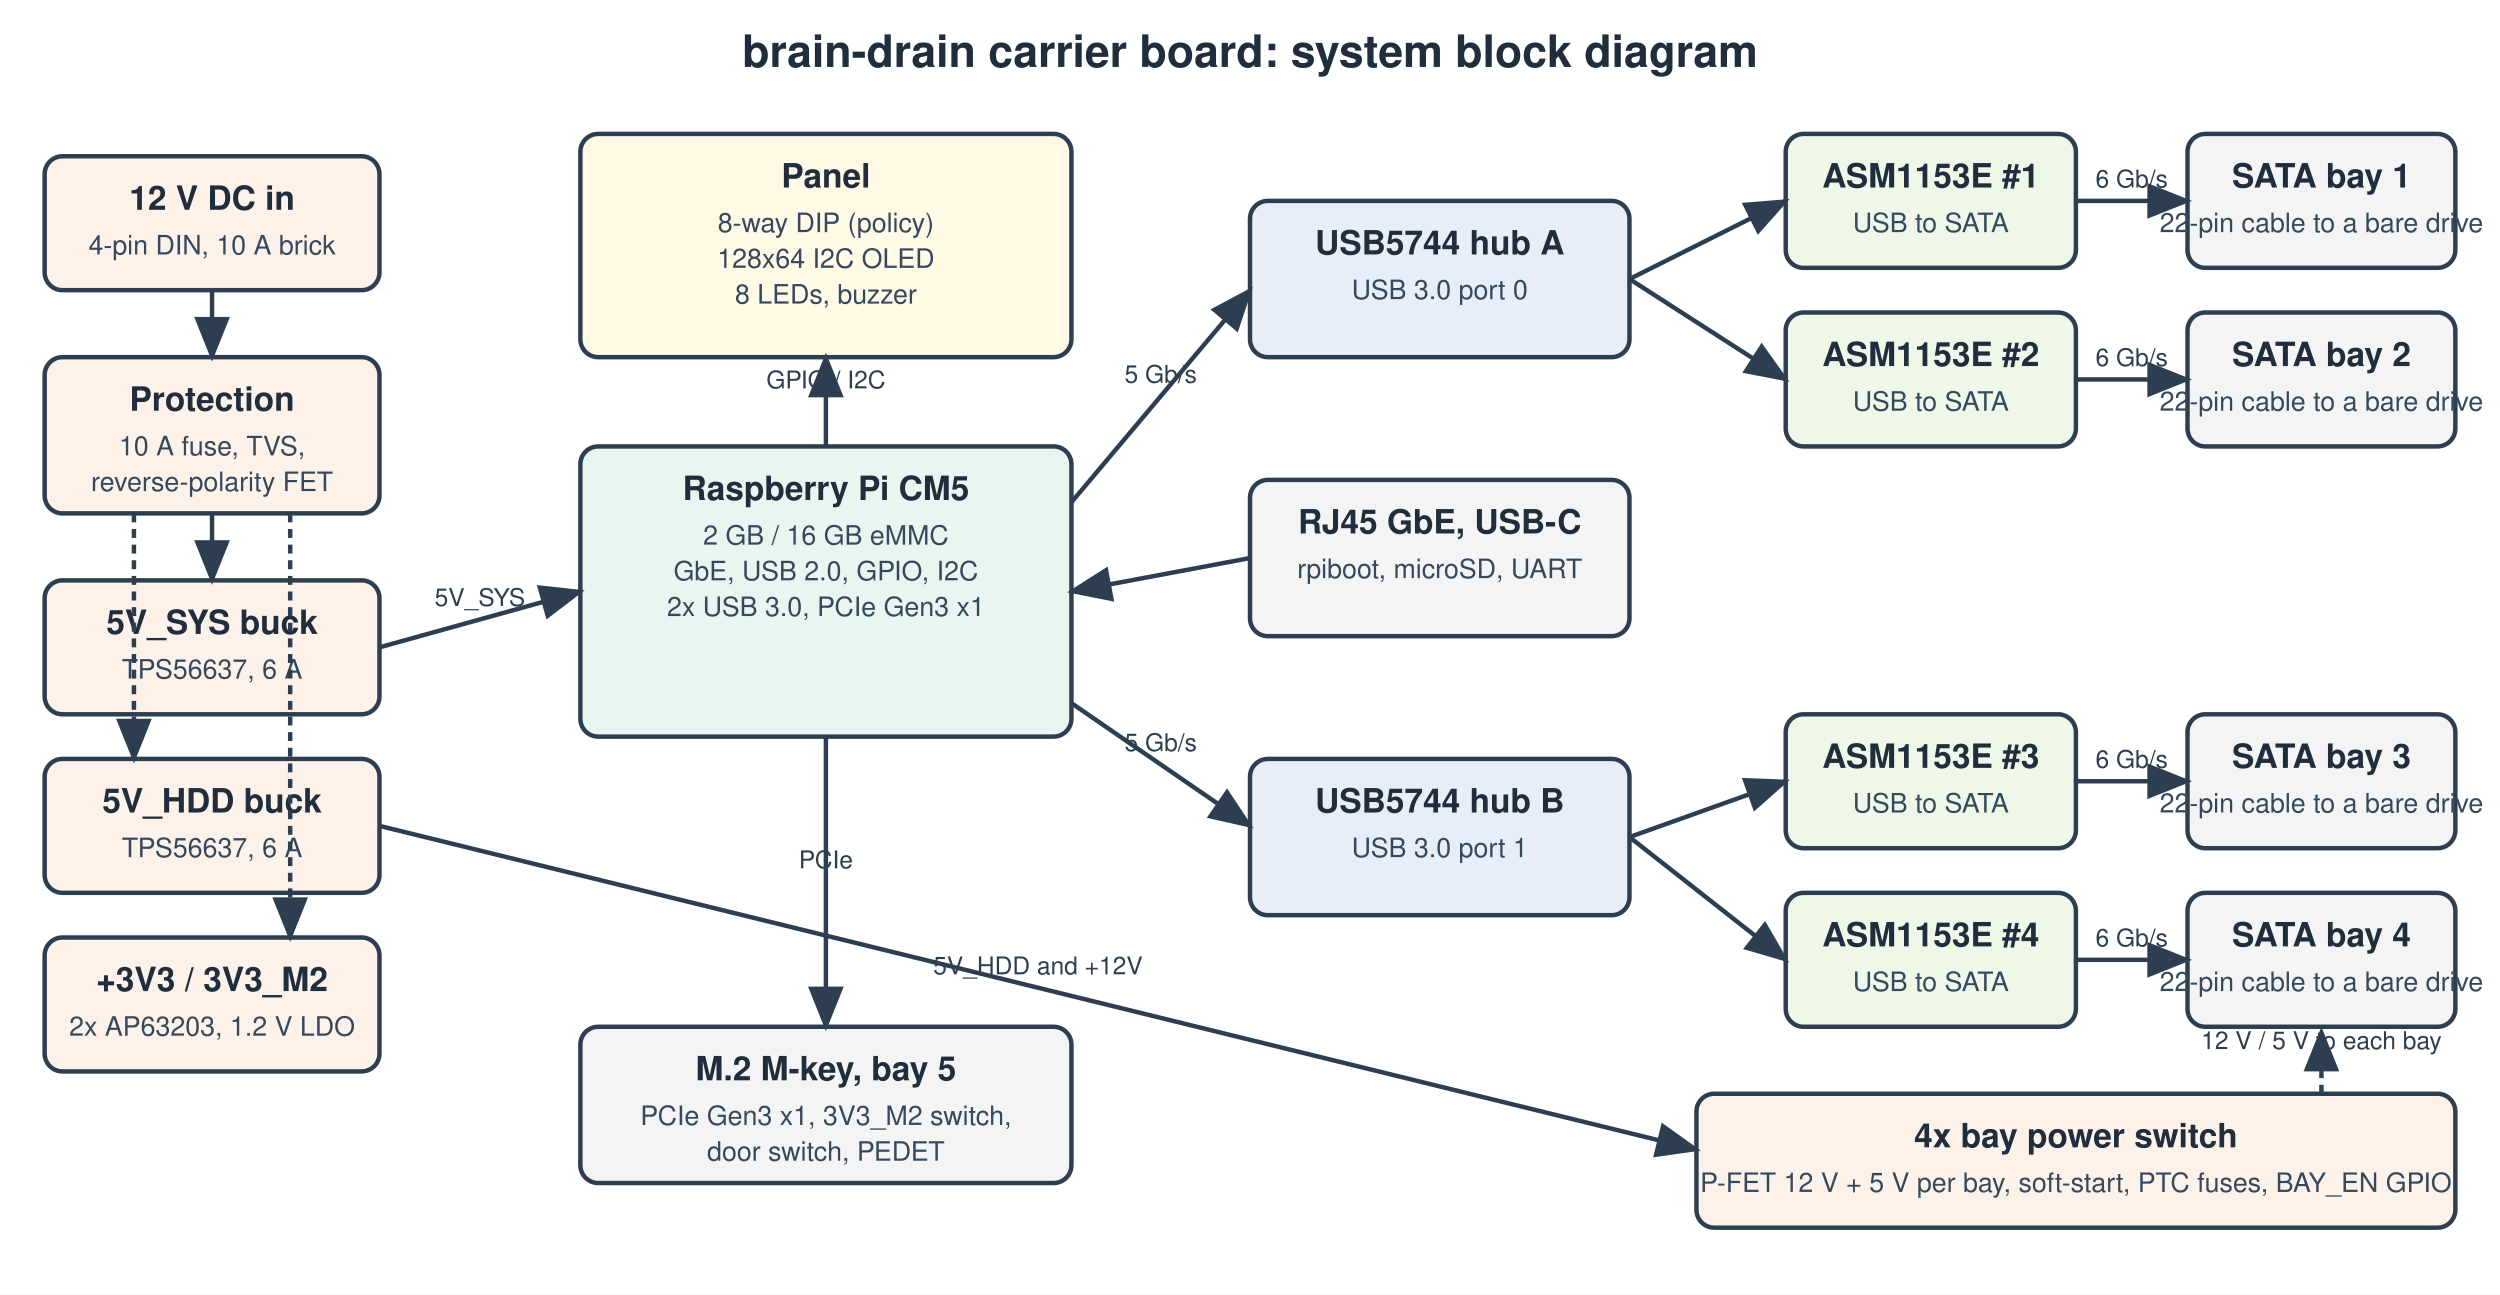
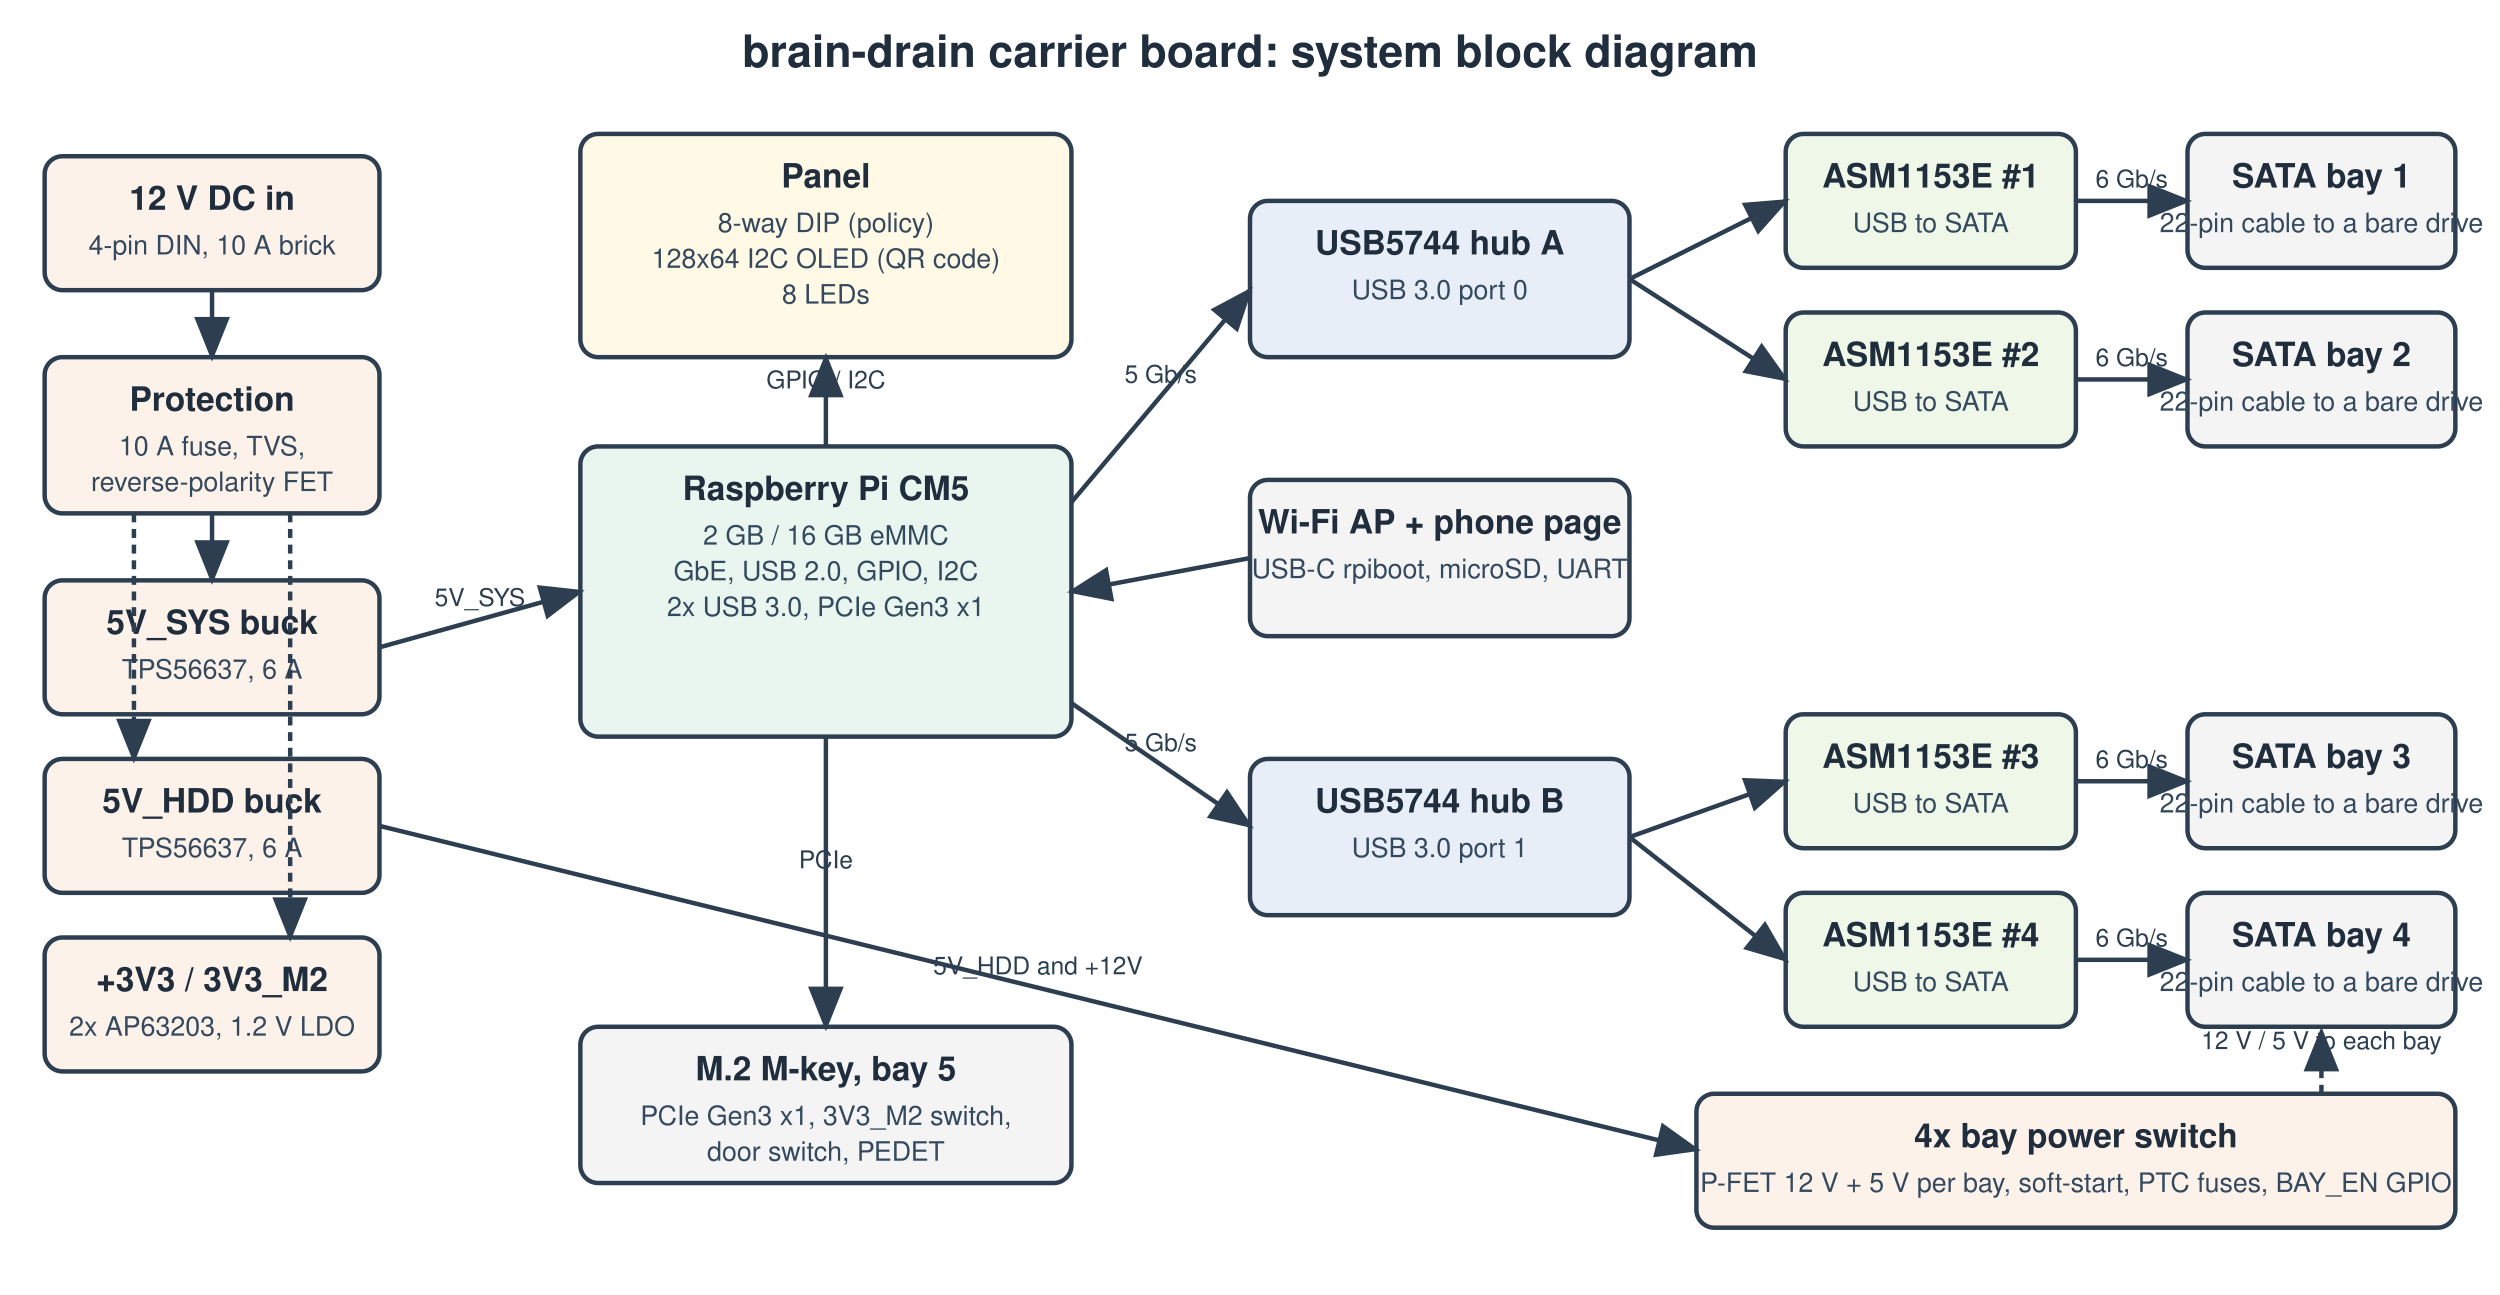
<svg xmlns="http://www.w3.org/2000/svg" viewBox="0 0 1120 580" width="1120" height="580">
  <defs>
    <marker id="ah" markerWidth="10" markerHeight="8" refX="9" refY="4" orient="auto">
      <path d="M0,0 L10,4 L0,8 z" fill="#2c3e50" />
    </marker>
  </defs>
  <rect width="100%" height="100%" fill="white" />
  <text x="560" y="30" text-anchor="middle" font-family="Helvetica, Arial, sans-serif" font-size="20" font-weight="700" fill="#1f2d3d">brain-drain carrier board: system block diagram</text>
  <rect x="20" y="70" width="150" height="60" rx="8" fill="#fdf2e9" stroke="#2c3e50" stroke-width="2" />
  <text x="95.0" y="94" text-anchor="middle" font-family="Helvetica, Arial, sans-serif" font-size="15" font-weight="700" fill="#1f2d3d">12 V DC in</text>
  <text x="95.0" y="114" text-anchor="middle" font-family="Helvetica, Arial, sans-serif" font-size="12" fill="#34495e">4-pin DIN, 10 A brick</text>
  <rect x="20" y="160" width="150" height="70" rx="8" fill="#fdf2e9" stroke="#2c3e50" stroke-width="2" />
  <text x="95.0" y="184" text-anchor="middle" font-family="Helvetica, Arial, sans-serif" font-size="15" font-weight="700" fill="#1f2d3d">Protection</text>
  <text x="95.0" y="204" text-anchor="middle" font-family="Helvetica, Arial, sans-serif" font-size="12" fill="#34495e">10 A fuse, TVS,</text>
  <text x="95.0" y="220" text-anchor="middle" font-family="Helvetica, Arial, sans-serif" font-size="12" fill="#34495e">reverse-polarity FET</text>
  <rect x="20" y="260" width="150" height="60" rx="8" fill="#fdf2e9" stroke="#2c3e50" stroke-width="2" />
  <text x="95.0" y="284" text-anchor="middle" font-family="Helvetica, Arial, sans-serif" font-size="15" font-weight="700" fill="#1f2d3d">5V_SYS buck</text>
  <text x="95.0" y="304" text-anchor="middle" font-family="Helvetica, Arial, sans-serif" font-size="12" fill="#34495e">TPS56637, 6 A</text>
  <rect x="20" y="340" width="150" height="60" rx="8" fill="#fdf2e9" stroke="#2c3e50" stroke-width="2" />
  <text x="95.0" y="364" text-anchor="middle" font-family="Helvetica, Arial, sans-serif" font-size="15" font-weight="700" fill="#1f2d3d">5V_HDD buck</text>
  <text x="95.0" y="384" text-anchor="middle" font-family="Helvetica, Arial, sans-serif" font-size="12" fill="#34495e">TPS56637, 6 A</text>
  <rect x="20" y="420" width="150" height="60" rx="8" fill="#fdf2e9" stroke="#2c3e50" stroke-width="2" />
  <text x="95.0" y="444" text-anchor="middle" font-family="Helvetica, Arial, sans-serif" font-size="15" font-weight="700" fill="#1f2d3d">+3V3 / 3V3_M2</text>
  <text x="95.0" y="464" text-anchor="middle" font-family="Helvetica, Arial, sans-serif" font-size="12" fill="#34495e">2x AP63203, 1.2 V LDO</text>
  <line x1="95" y1="130" x2="95" y2="160" stroke="#2c3e50" stroke-width="2" marker-end="url(#ah)" />
  <line x1="95" y1="230" x2="95" y2="260" stroke="#2c3e50" stroke-width="2" marker-end="url(#ah)" />
  <line x1="60" y1="230" x2="60" y2="340" stroke="#2c3e50" stroke-width="2" marker-end="url(#ah)" stroke-dasharray="4 3" />
  <line x1="130" y1="230" x2="130" y2="420" stroke="#2c3e50" stroke-width="2" marker-end="url(#ah)" stroke-dasharray="4 3" />
  <rect x="260" y="200" width="220" height="130" rx="8" fill="#e8f6ef" stroke="#2c3e50" stroke-width="2" />
  <text x="370.0" y="224" text-anchor="middle" font-family="Helvetica, Arial, sans-serif" font-size="15" font-weight="700" fill="#1f2d3d">Raspberry Pi CM5</text>
  <text x="370.0" y="244" text-anchor="middle" font-family="Helvetica, Arial, sans-serif" font-size="12" fill="#34495e">2 GB / 16 GB eMMC</text>
  <text x="370.0" y="260" text-anchor="middle" font-family="Helvetica, Arial, sans-serif" font-size="12" fill="#34495e">GbE, USB 2.0, GPIO, I2C</text>
  <text x="370.0" y="276" text-anchor="middle" font-family="Helvetica, Arial, sans-serif" font-size="12" fill="#34495e">2x USB 3.0, PCIe Gen3 x1</text>
  <line x1="170" y1="290" x2="260" y2="265" stroke="#2c3e50" stroke-width="2" marker-end="url(#ah)" />
  <text x="215.0" y="271.5" text-anchor="middle" font-family="Helvetica, Arial, sans-serif" font-size="11" fill="#2c3e50">5V_SYS</text>
  <rect x="260" y="60" width="220" height="100" rx="8" fill="#fff9e6" stroke="#2c3e50" stroke-width="2" />
  <text x="370.0" y="84" text-anchor="middle" font-family="Helvetica, Arial, sans-serif" font-size="15" font-weight="700" fill="#1f2d3d">Panel</text>
  <text x="370.0" y="104" text-anchor="middle" font-family="Helvetica, Arial, sans-serif" font-size="12" fill="#34495e">8-way DIP (policy)</text>
-   <text x="370.0" y="120" text-anchor="middle" font-family="Helvetica, Arial, sans-serif" font-size="12" fill="#34495e">128x64 I2C OLED</text>
-   <text x="370.0" y="136" text-anchor="middle" font-family="Helvetica, Arial, sans-serif" font-size="12" fill="#34495e">8 LEDs, buzzer</text>
+   <text x="370.0" y="120" text-anchor="middle" font-family="Helvetica, Arial, sans-serif" font-size="12" fill="#34495e">128x64 I2C OLED (QR code)</text>
+   <text x="370.0" y="136" text-anchor="middle" font-family="Helvetica, Arial, sans-serif" font-size="12" fill="#34495e">8 LEDs</text>
  <line x1="370" y1="200" x2="370" y2="160" stroke="#2c3e50" stroke-width="2" marker-end="url(#ah)" />
  <text x="370.0" y="174.0" text-anchor="middle" font-family="Helvetica, Arial, sans-serif" font-size="11" fill="#2c3e50">GPIO / I2C</text>
  <rect x="560" y="215" width="170" height="70" rx="8" fill="#f4f4f4" stroke="#2c3e50" stroke-width="2" />
-   <text x="645.0" y="239" text-anchor="middle" font-family="Helvetica, Arial, sans-serif" font-size="15" font-weight="700" fill="#1f2d3d">RJ45 GbE, USB-C</text>
-   <text x="645.0" y="259" text-anchor="middle" font-family="Helvetica, Arial, sans-serif" font-size="12" fill="#34495e">rpiboot, microSD, UART</text>
+   <text x="645.0" y="239" text-anchor="middle" font-family="Helvetica, Arial, sans-serif" font-size="15" font-weight="700" fill="#1f2d3d">Wi-Fi AP + phone page</text>
+   <text x="645.0" y="259" text-anchor="middle" font-family="Helvetica, Arial, sans-serif" font-size="12" fill="#34495e">USB-C rpiboot, microSD, UART</text>
  <line x1="560" y1="250" x2="480" y2="265" stroke="#2c3e50" stroke-width="2" marker-end="url(#ah)" />
  <rect x="560" y="90" width="170" height="70" rx="8" fill="#e8eef7" stroke="#2c3e50" stroke-width="2" />
  <text x="645.0" y="114" text-anchor="middle" font-family="Helvetica, Arial, sans-serif" font-size="15" font-weight="700" fill="#1f2d3d">USB5744 hub A</text>
  <text x="645.0" y="134" text-anchor="middle" font-family="Helvetica, Arial, sans-serif" font-size="12" fill="#34495e">USB 3.0 port 0</text>
  <rect x="560" y="340" width="170" height="70" rx="8" fill="#e8eef7" stroke="#2c3e50" stroke-width="2" />
  <text x="645.0" y="364" text-anchor="middle" font-family="Helvetica, Arial, sans-serif" font-size="15" font-weight="700" fill="#1f2d3d">USB5744 hub B</text>
  <text x="645.0" y="384" text-anchor="middle" font-family="Helvetica, Arial, sans-serif" font-size="12" fill="#34495e">USB 3.0 port 1</text>
  <line x1="480" y1="225" x2="560" y2="130" stroke="#2c3e50" stroke-width="2" marker-end="url(#ah)" />
  <text x="520.0" y="171.5" text-anchor="middle" font-family="Helvetica, Arial, sans-serif" font-size="11" fill="#2c3e50">5 Gb/s</text>
  <line x1="480" y1="315" x2="560" y2="370" stroke="#2c3e50" stroke-width="2" marker-end="url(#ah)" />
  <text x="520.0" y="336.5" text-anchor="middle" font-family="Helvetica, Arial, sans-serif" font-size="11" fill="#2c3e50">5 Gb/s</text>
  <rect x="800" y="60" width="130" height="60" rx="8" fill="#eef7e8" stroke="#2c3e50" stroke-width="2" />
  <text x="865.0" y="84" text-anchor="middle" font-family="Helvetica, Arial, sans-serif" font-size="15" font-weight="700" fill="#1f2d3d">ASM1153E #1</text>
  <text x="865.0" y="104" text-anchor="middle" font-family="Helvetica, Arial, sans-serif" font-size="12" fill="#34495e">USB to SATA</text>
  <line x1="730" y1="125" x2="800" y2="90" stroke="#2c3e50" stroke-width="2" marker-end="url(#ah)" />
  <rect x="980" y="60" width="120" height="60" rx="8" fill="#f4f4f4" stroke="#2c3e50" stroke-width="2" />
  <text x="1040.0" y="84" text-anchor="middle" font-family="Helvetica, Arial, sans-serif" font-size="15" font-weight="700" fill="#1f2d3d">SATA bay 1</text>
  <text x="1040.0" y="104" text-anchor="middle" font-family="Helvetica, Arial, sans-serif" font-size="12" fill="#34495e">22-pin cable to a bare drive</text>
  <line x1="930" y1="90" x2="980" y2="90" stroke="#2c3e50" stroke-width="2" marker-end="url(#ah)" />
  <text x="955.0" y="84.0" text-anchor="middle" font-family="Helvetica, Arial, sans-serif" font-size="11" fill="#2c3e50">6 Gb/s</text>
  <rect x="800" y="140" width="130" height="60" rx="8" fill="#eef7e8" stroke="#2c3e50" stroke-width="2" />
  <text x="865.0" y="164" text-anchor="middle" font-family="Helvetica, Arial, sans-serif" font-size="15" font-weight="700" fill="#1f2d3d">ASM1153E #2</text>
  <text x="865.0" y="184" text-anchor="middle" font-family="Helvetica, Arial, sans-serif" font-size="12" fill="#34495e">USB to SATA</text>
  <line x1="730" y1="125" x2="800" y2="170" stroke="#2c3e50" stroke-width="2" marker-end="url(#ah)" />
  <rect x="980" y="140" width="120" height="60" rx="8" fill="#f4f4f4" stroke="#2c3e50" stroke-width="2" />
  <text x="1040.0" y="164" text-anchor="middle" font-family="Helvetica, Arial, sans-serif" font-size="15" font-weight="700" fill="#1f2d3d">SATA bay 2</text>
  <text x="1040.0" y="184" text-anchor="middle" font-family="Helvetica, Arial, sans-serif" font-size="12" fill="#34495e">22-pin cable to a bare drive</text>
  <line x1="930" y1="170" x2="980" y2="170" stroke="#2c3e50" stroke-width="2" marker-end="url(#ah)" />
  <text x="955.0" y="164.0" text-anchor="middle" font-family="Helvetica, Arial, sans-serif" font-size="11" fill="#2c3e50">6 Gb/s</text>
  <rect x="800" y="320" width="130" height="60" rx="8" fill="#eef7e8" stroke="#2c3e50" stroke-width="2" />
  <text x="865.0" y="344" text-anchor="middle" font-family="Helvetica, Arial, sans-serif" font-size="15" font-weight="700" fill="#1f2d3d">ASM1153E #3</text>
  <text x="865.0" y="364" text-anchor="middle" font-family="Helvetica, Arial, sans-serif" font-size="12" fill="#34495e">USB to SATA</text>
  <line x1="730" y1="375" x2="800" y2="350" stroke="#2c3e50" stroke-width="2" marker-end="url(#ah)" />
  <rect x="980" y="320" width="120" height="60" rx="8" fill="#f4f4f4" stroke="#2c3e50" stroke-width="2" />
  <text x="1040.0" y="344" text-anchor="middle" font-family="Helvetica, Arial, sans-serif" font-size="15" font-weight="700" fill="#1f2d3d">SATA bay 3</text>
  <text x="1040.0" y="364" text-anchor="middle" font-family="Helvetica, Arial, sans-serif" font-size="12" fill="#34495e">22-pin cable to a bare drive</text>
  <line x1="930" y1="350" x2="980" y2="350" stroke="#2c3e50" stroke-width="2" marker-end="url(#ah)" />
  <text x="955.0" y="344.0" text-anchor="middle" font-family="Helvetica, Arial, sans-serif" font-size="11" fill="#2c3e50">6 Gb/s</text>
  <rect x="800" y="400" width="130" height="60" rx="8" fill="#eef7e8" stroke="#2c3e50" stroke-width="2" />
  <text x="865.0" y="424" text-anchor="middle" font-family="Helvetica, Arial, sans-serif" font-size="15" font-weight="700" fill="#1f2d3d">ASM1153E #4</text>
  <text x="865.0" y="444" text-anchor="middle" font-family="Helvetica, Arial, sans-serif" font-size="12" fill="#34495e">USB to SATA</text>
  <line x1="730" y1="375" x2="800" y2="430" stroke="#2c3e50" stroke-width="2" marker-end="url(#ah)" />
  <rect x="980" y="400" width="120" height="60" rx="8" fill="#f4f4f4" stroke="#2c3e50" stroke-width="2" />
  <text x="1040.0" y="424" text-anchor="middle" font-family="Helvetica, Arial, sans-serif" font-size="15" font-weight="700" fill="#1f2d3d">SATA bay 4</text>
  <text x="1040.0" y="444" text-anchor="middle" font-family="Helvetica, Arial, sans-serif" font-size="12" fill="#34495e">22-pin cable to a bare drive</text>
  <line x1="930" y1="430" x2="980" y2="430" stroke="#2c3e50" stroke-width="2" marker-end="url(#ah)" />
  <text x="955.0" y="424.0" text-anchor="middle" font-family="Helvetica, Arial, sans-serif" font-size="11" fill="#2c3e50">6 Gb/s</text>
  <rect x="760" y="490" width="340" height="60" rx="8" fill="#fdf2e9" stroke="#2c3e50" stroke-width="2" />
  <text x="930.0" y="514" text-anchor="middle" font-family="Helvetica, Arial, sans-serif" font-size="15" font-weight="700" fill="#1f2d3d">4x bay power switch</text>
  <text x="930.0" y="534" text-anchor="middle" font-family="Helvetica, Arial, sans-serif" font-size="12" fill="#34495e">P-FET 12 V + 5 V per bay, soft-start, PTC fuses, BAY_EN GPIO</text>
  <line x1="170" y1="370" x2="760" y2="515" stroke="#2c3e50" stroke-width="2" marker-end="url(#ah)" />
  <text x="465.0" y="436.5" text-anchor="middle" font-family="Helvetica, Arial, sans-serif" font-size="11" fill="#2c3e50">5V_HDD and +12V</text>
  <line x1="1040" y1="490" x2="1040" y2="462" stroke="#2c3e50" stroke-width="2" marker-end="url(#ah)" stroke-dasharray="4 3" />
  <text x="1040.0" y="470.0" text-anchor="middle" font-family="Helvetica, Arial, sans-serif" font-size="11" fill="#2c3e50">12 V / 5 V to each bay</text>
  <rect x="260" y="460" width="220" height="70" rx="8" fill="#f4f4f4" stroke="#2c3e50" stroke-width="2" />
  <text x="370.0" y="484" text-anchor="middle" font-family="Helvetica, Arial, sans-serif" font-size="15" font-weight="700" fill="#1f2d3d">M.2 M-key, bay 5</text>
  <text x="370.0" y="504" text-anchor="middle" font-family="Helvetica, Arial, sans-serif" font-size="12" fill="#34495e">PCIe Gen3 x1, 3V3_M2 switch,</text>
  <text x="370.0" y="520" text-anchor="middle" font-family="Helvetica, Arial, sans-serif" font-size="12" fill="#34495e">door switch, PEDET</text>
  <line x1="370" y1="330" x2="370" y2="460" stroke="#2c3e50" stroke-width="2" marker-end="url(#ah)" />
  <text x="370.0" y="389.0" text-anchor="middle" font-family="Helvetica, Arial, sans-serif" font-size="11" fill="#2c3e50">PCIe</text>
</svg>
